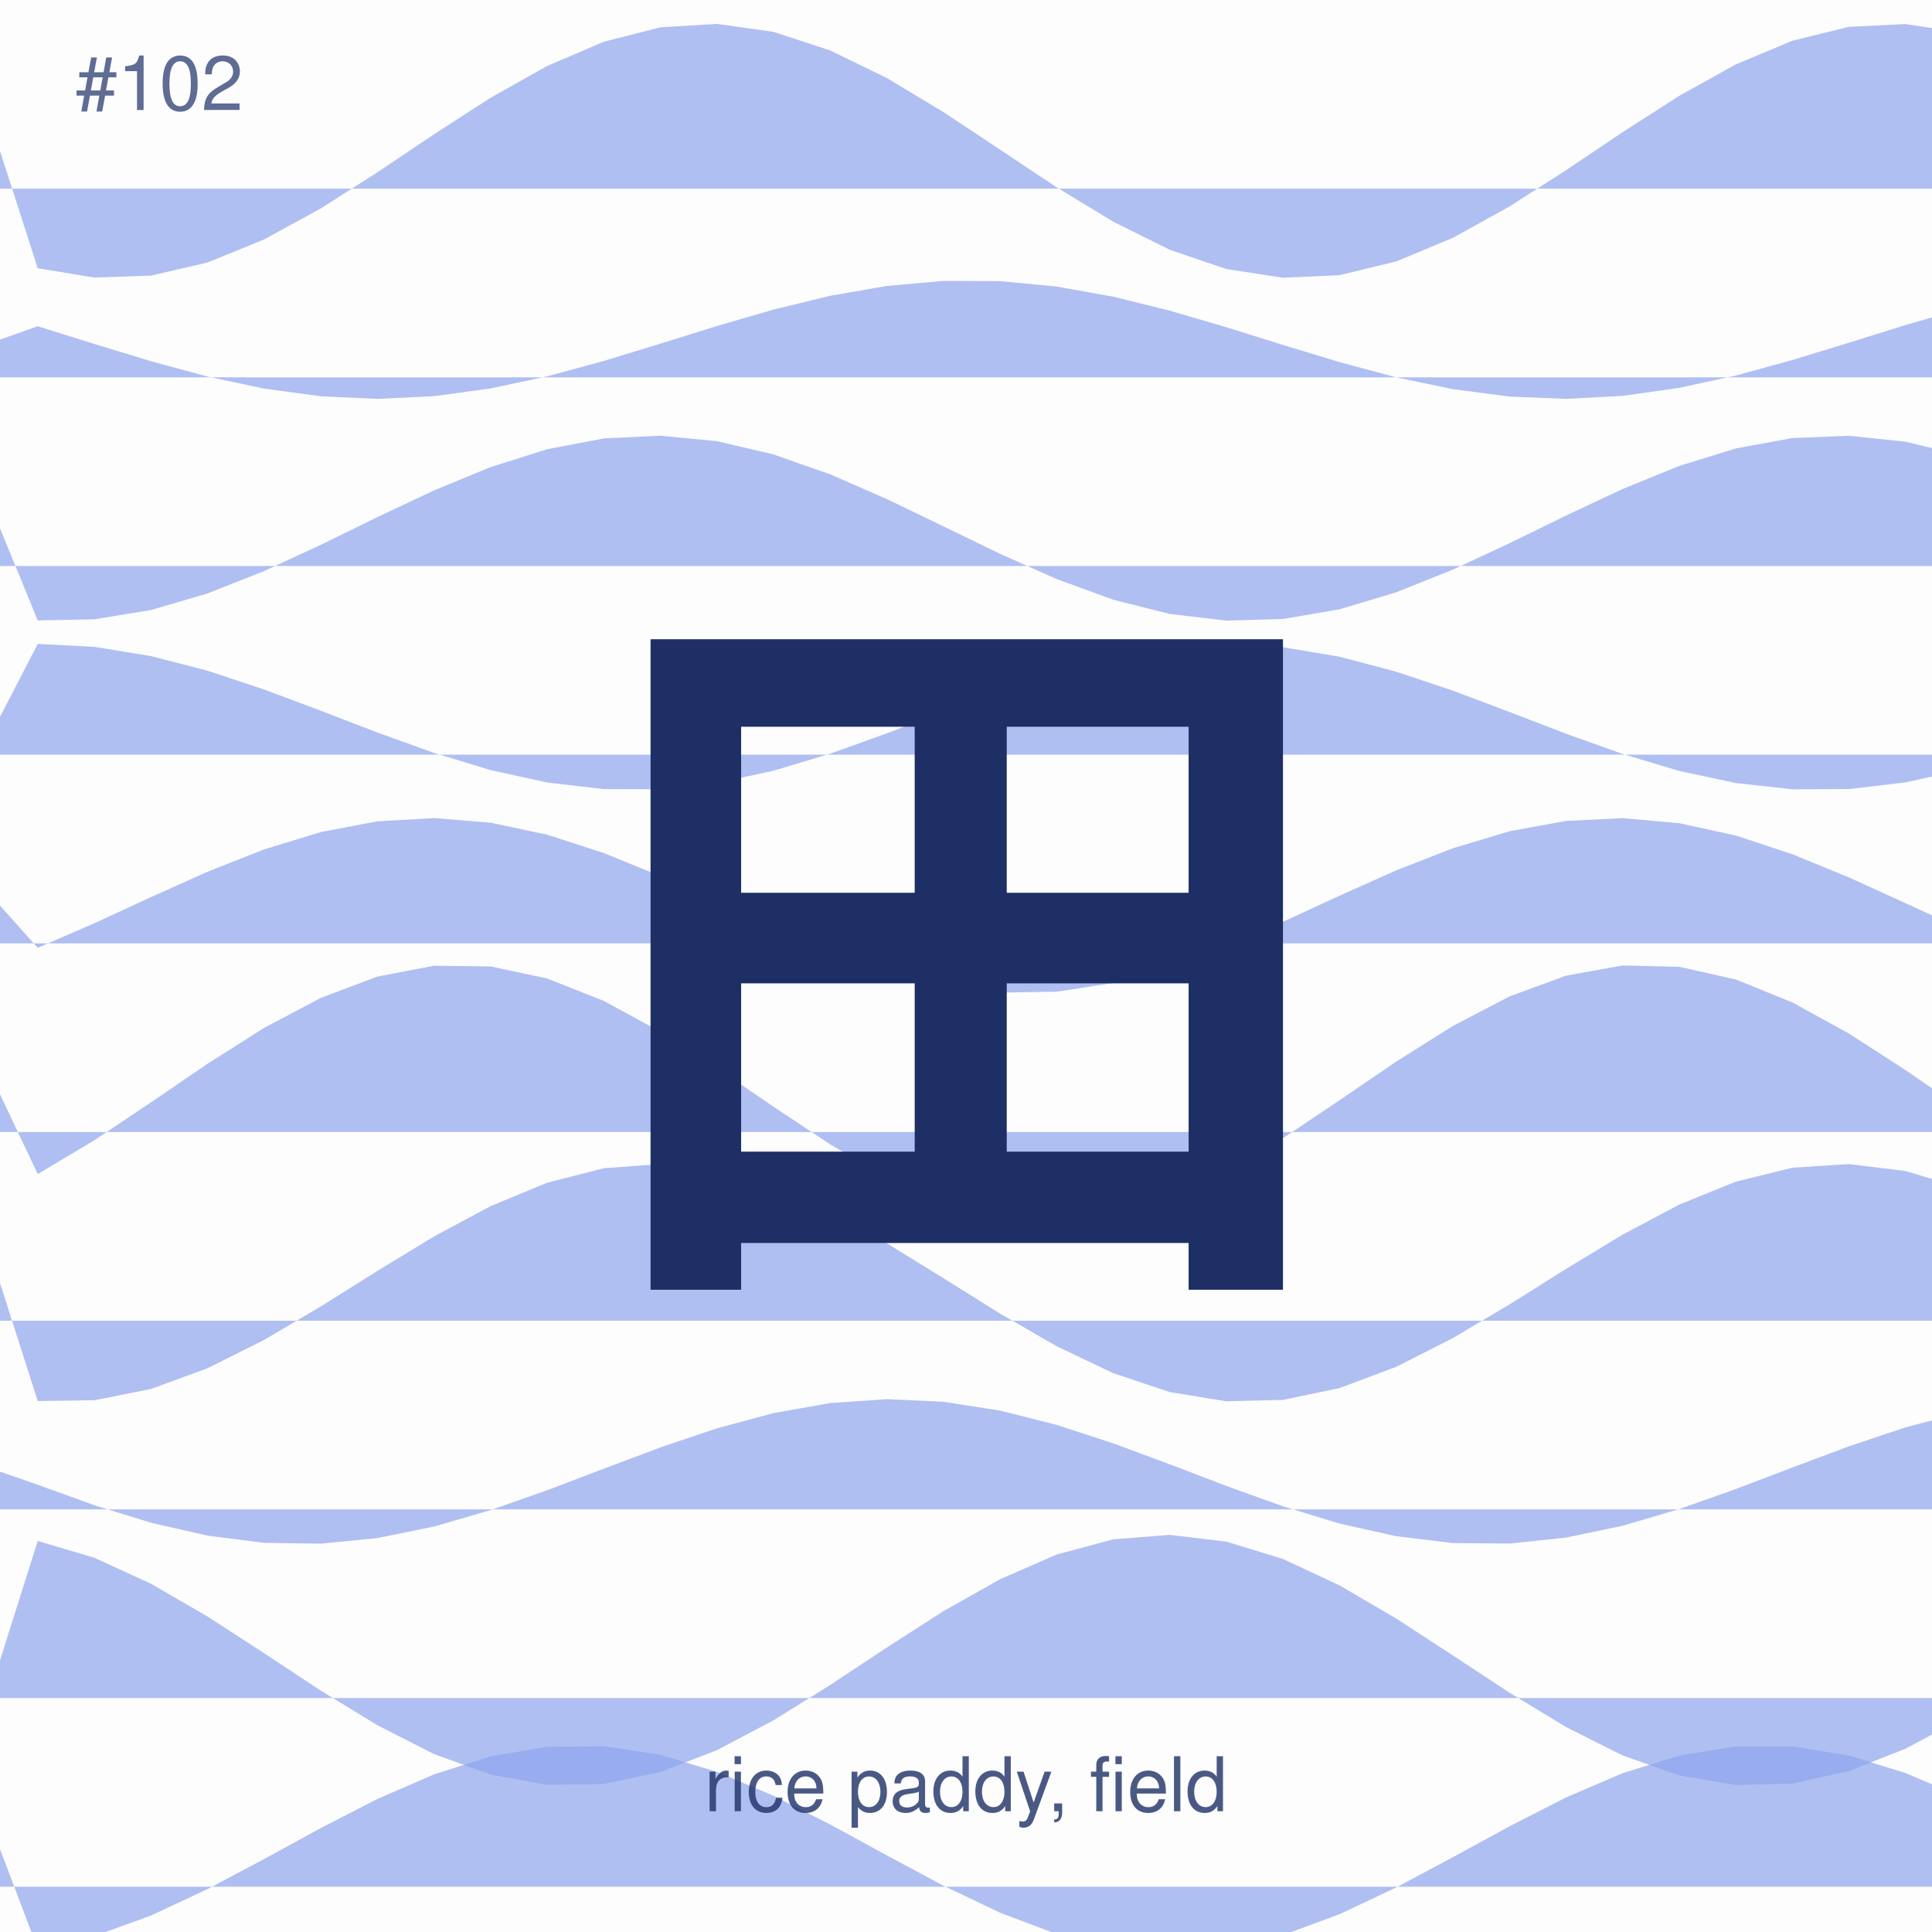
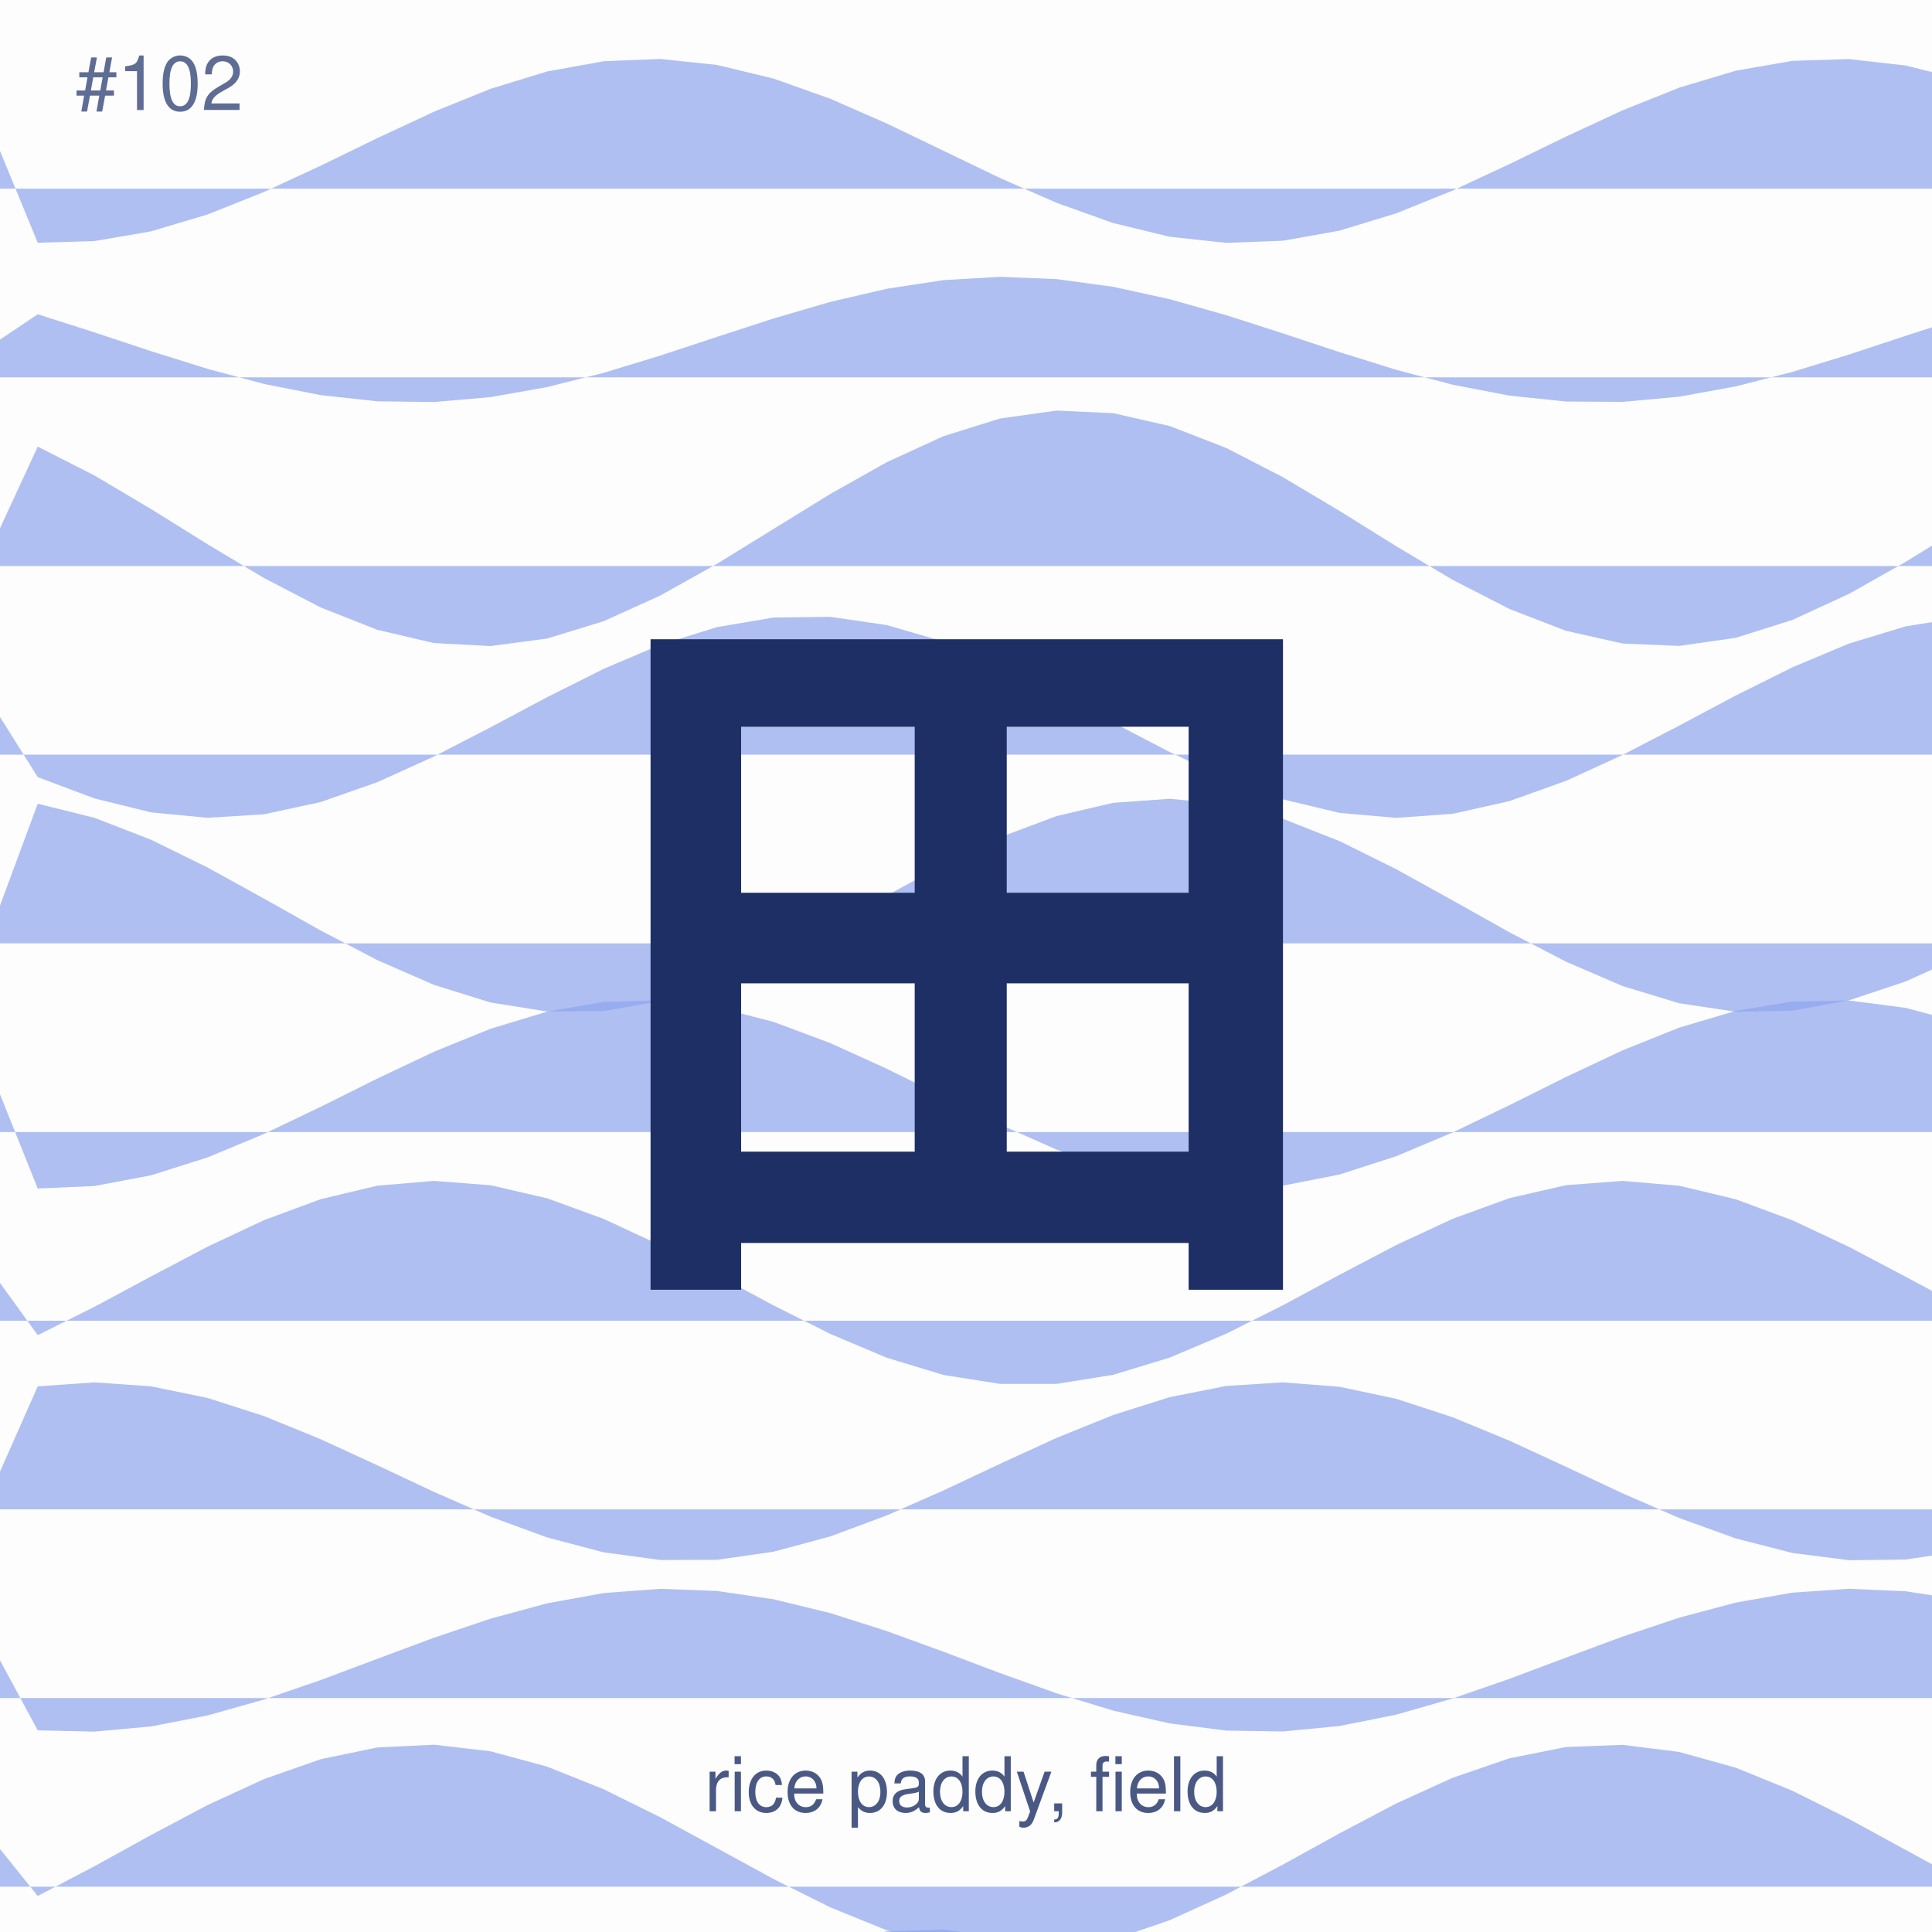
<svg xmlns="http://www.w3.org/2000/svg" width="512" height="512" viewBox="0 0 512 512">
  <defs>
    <style>
      .radical-text {
        font-family: 'Hiragino Sans', 'Yu Gothic', 'Meiryo', 'MS Gothic', 'SimSun', 'Takao', 'IPAexGothic', 'IPAGothic', 'VL Gothic', 'Noto Sans CJK JP', 'Arial Unicode MS', serif;
        font-size: 200px;
        text-anchor: middle;
        dominant-baseline: middle;
        fill: #1d2f65;
        font-weight: bold;
      }
      .number-text {
        font-family: 'Helvetica', 'Arial', sans-serif;
        font-size: 20px;
        text-anchor: start;
        dominant-baseline: hanging;
        fill: #1d2f65;
        opacity: 0.7;
        font-weight: normal;
      }
      .meaning-text {
        font-family: 'Helvetica', 'Arial', sans-serif;
        font-size: 20px;
        text-anchor: middle;
        dominant-baseline: baseline;
        fill: #1d2f65;
        opacity: 0.8;
        font-weight: normal;
      }
    </style>
  </defs>
  <rect width="512" height="512" fill="#fdfdfe" />
  <g opacity="0.6">
-     <path d="M 0,40 L 10,71.082 L 25,73.558 L 40,73.037 L 55,69.564 L 70,63.451 L 85,55.242 L 100,45.673 L 115,35.596 L 130,25.913 L 145,17.488 L 160,11.074 L 175,7.244 L 190,6.34 L 205,8.443 L 220,13.364 L 235,20.665 L 250,29.693 L 265,39.642 L 280,49.623 L 295,58.744 L 310,66.19 L 325,71.298 L 340,73.609 L 355,72.919 L 370,69.287 L 385,63.04 L 400,54.735 L 415,45.113 L 430,35.035 L 445,25.4 L 460,17.069 L 475,10.787 L 490,7.114 L 505,6.379 L 520,8.647 L 512,50 L 0,50 Z" fill="#4169E1" opacity="0.7" />
-     <path d="M 0,90 L 10,86.467 L 25,91.148 L 40,95.726 L 55,99.793 L 70,102.985 L 85,105.017 L 100,105.708 L 115,104.995 L 130,102.943 L 145,99.735 L 160,95.657 L 175,91.074 L 190,86.395 L 205,82.038 L 220,78.392 L 235,75.783 L 250,74.444 L 265,74.495 L 280,75.93 L 295,78.622 L 310,82.331 L 325,86.725 L 340,91.411 L 355,95.971 L 370,99.998 L 385,103.132 L 400,105.093 L 415,105.705 L 430,104.915 L 445,102.792 L 460,99.527 L 475,95.41 L 490,90.811 L 505,86.139 L 520,81.811 L 512,100 L 0,100 Z" fill="#4169E1" opacity="0.7" />
-     <path d="M 0,140 L 10,164.426 L 25,164.123 L 40,161.665 L 55,157.272 L 70,151.336 L 85,144.388 L 100,137.047 L 115,129.971 L 130,123.79 L 145,119.057 L 160,116.195 L 175,115.46 L 190,116.916 L 205,120.435 L 220,125.701 L 235,132.244 L 250,139.481 L 265,146.763 L 280,153.442 L 295,158.92 L 310,162.708 L 325,164.467 L 340,164.041 L 355,161.467 L 370,156.976 L 385,150.968 L 400,143.981 L 415,136.638 L 430,129.595 L 445,123.482 L 460,118.844 L 475,116.096 L 490,115.484 L 505,117.061 L 520,120.687 L 512,150 L 0,150 Z" fill="#4169E1" opacity="0.7" />
-     <path d="M 0,190 L 10,170.647 L 25,171.428 L 40,173.867 L 55,177.748 L 70,182.723 L 85,188.348 L 100,194.121 L 115,199.525 L 130,204.079 L 145,207.375 L 160,209.119 L 175,209.155 L 190,207.48 L 205,204.244 L 220,199.735 L 235,194.357 L 250,188.589 L 265,182.948 L 280,177.936 L 295,174.002 L 310,171.497 L 325,170.645 L 340,171.522 L 355,174.049 L 370,178.002 L 385,183.026 L 400,188.673 L 415,194.438 L 430,199.807 L 445,204.3 L 460,207.516 L 475,209.167 L 490,209.106 L 505,207.338 L 520,204.021 L 512,200 L 0,200 Z" fill="#4169E1" opacity="0.7" />
-     <path d="M 0,240 L 10,251.181 L 25,244.673 L 40,237.748 L 55,231.023 L 70,225.101 L 85,220.509 L 100,217.659 L 115,216.804 L 130,218.021 L 145,221.202 L 160,226.062 L 175,232.166 L 190,238.971 L 205,245.867 L 220,252.24 L 235,257.519 L 250,261.233 L 265,263.05 L 280,262.809 L 295,260.53 L 310,256.417 L 325,250.838 L 340,244.29 L 355,237.36 L 370,230.665 L 385,224.804 L 400,220.301 L 415,217.557 L 430,216.818 L 445,218.15 L 460,221.433 L 475,226.376 L 490,232.535 L 505,239.361 L 520,246.244 L 512,250 L 0,250 Z" fill="#4169E1" opacity="0.7" />
-     <path d="M 0,290 L 10,311.138 L 25,302.184 L 40,292.142 L 55,281.909 L 70,272.399 L 85,264.461 L 100,258.804 L 115,255.934 L 130,256.107 L 145,259.307 L 160,265.249 L 175,273.402 L 190,283.038 L 205,293.296 L 220,303.259 L 235,312.038 L 250,318.848 L 265,323.081 L 280,324.36 L 295,322.569 L 310,317.868 L 325,310.679 L 340,301.642 L 355,291.565 L 370,281.349 L 385,271.905 L 400,264.078 L 415,258.566 L 430,255.862 L 445,256.207 L 460,259.572 L 475,265.654 L 490,273.911 L 505,283.605 L 520,293.871 L 512,300 L 0,300 Z" fill="#4169E1" opacity="0.7" />
-     <path d="M 0,340 L 10,371.286 L 25,371.078 L 40,368.094 L 55,362.601 L 70,355.088 L 85,346.228 L 100,336.811 L 115,327.68 L 130,319.648 L 145,313.435 L 160,309.595 L 175,308.47 L 190,310.163 L 205,314.52 L 220,321.153 L 235,329.47 L 250,338.728 L 265,348.099 L 280,356.747 L 295,363.899 L 310,368.916 L 325,371.35 L 340,370.983 L 355,367.849 L 370,362.228 L 385,354.62 L 400,345.707 L 415,336.284 L 430,327.193 L 445,319.246 L 460,313.153 L 475,309.458 L 490,308.491 L 505,310.339 L 520,314.836 L 512,350 L 0,350 Z" fill="#4169E1" opacity="0.7" />
-     <path d="M 0,390 L 10,393.477 L 25,398.905 L 40,403.538 L 55,406.961 L 70,408.869 L 85,409.092 L 100,407.609 L 115,404.554 L 130,400.198 L 145,394.931 L 160,389.224 L 175,383.586 L 190,378.521 L 205,374.482 L 220,371.828 L 235,370.798 L 250,371.483 L 265,373.822 L 280,377.607 L 295,382.498 L 310,388.059 L 325,393.794 L 340,399.19 L 355,403.765 L 370,407.11 L 385,408.927 L 400,409.054 L 415,407.478 L 430,404.341 L 445,399.923 L 460,394.618 L 475,388.902 L 490,383.283 L 505,378.264 L 520,374.293 L 512,400 L 0,400 Z" fill="#4169E1" opacity="0.7" />
-     <path d="M 0,440 L 10,408.373 L 25,412.825 L 40,419.704 L 55,428.396 L 70,438.124 L 85,448.02 L 100,457.2 L 115,464.843 L 130,470.267 L 145,472.988 L 160,472.761 L 175,469.609 L 190,463.811 L 205,455.886 L 220,446.543 L 235,436.615 L 250,426.989 L 265,418.526 L 280,411.98 L 295,407.938 L 310,406.76 L 325,408.551 L 340,413.151 L 355,420.149 L 370,428.921 L 385,438.683 L 400,448.562 L 415,457.676 L 430,465.211 L 445,470.495 L 460,473.054 L 475,472.661 L 490,469.35 L 505,463.417 L 520,455.393 L 512,450 L 0,450 Z" fill="#4169E1" opacity="0.7" />
-     <path d="M 0,490 L 10,516.454 L 25,513.077 L 40,507.638 L 55,500.623 L 70,492.66 L 85,484.459 L 100,476.753 L 115,470.231 L 130,465.474 L 145,462.908 L 160,462.762 L 175,465.049 L 190,469.565 L 205,475.907 L 220,483.507 L 235,491.687 L 250,499.717 L 265,506.878 L 280,512.532 L 295,516.173 L 310,517.477 L 325,516.325 L 340,512.823 L 355,507.281 L 370,500.196 L 385,492.2 L 400,484.008 L 415,476.35 L 430,469.913 L 445,465.269 L 460,462.835 L 475,462.827 L 490,465.246 L 505,469.877 L 520,476.305 L 512,500 L 0,500 Z" fill="#4169E1" opacity="0.7" />
-     <path d="M 0,540 L 10,547.015 L 25,538.784 L 40,530.662 L 55,523.374 L 70,517.571 L 85,513.772 L 100,512.315 L 115,513.332 L 130,516.731 L 145,522.208 L 160,529.275 L 175,537.3 L 190,545.566 L 205,553.334 L 220,559.912 L 235,564.711 L 250,567.303 L 265,567.456 L 280,565.156 L 295,560.609 L 310,554.221 L 325,546.563 L 340,538.319 L 355,530.225 L 370,523.004 L 385,517.301 L 400,513.626 L 415,512.307 L 430,513.461 L 445,516.986 L 460,522.567 L 475,529.706 L 490,537.763 L 505,546.021 L 520,553.741 L 512,550 L 0,550 Z" fill="#4169E1" opacity="0.7" />
+     <path d="M 0,40 L 10,64.331 L 25,63.891 L 40,61.318 L 55,56.84 L 70,50.858 L 85,43.907 L 100,36.606 L 115,29.608 L 130,23.539 L 145,18.94 L 160,16.222 L 175,15.628 L 190,17.212 L 205,20.831 L 220,26.162 L 235,32.73 L 250,39.946 L 265,47.168 L 280,53.749 L 295,59.103 L 310,62.749 L 325,64.364 L 340,63.802 L 355,61.114 L 370,56.54 L 385,50.489 L 400,43.5 L 415,36.199 L 430,29.238 L 445,23.237 L 460,18.735 L 475,16.131 L 490,15.66 L 505,17.363 L 520,21.088 L 512,50 L 0,50 Z" fill="#4169E1" opacity="0.7" />
+     <path d="M 0,90 L 10,83.283 L 25,88.083 L 40,93.055 L 55,97.754 L 70,101.76 L 85,104.715 L 100,106.357 L 115,106.537 L 130,105.24 L 145,102.581 L 160,98.799 L 175,94.231 L 190,89.285 L 205,84.402 L 220,80.02 L 235,76.529 L 250,74.242 L 265,73.362 L 280,73.968 L 295,76.007 L 310,79.295 L 325,83.54 L 340,88.362 L 355,93.33 L 370,98 L 385,101.956 L 400,104.844 L 415,106.406 L 430,106.503 L 445,105.125 L 460,102.396 L 475,98.56 L 490,93.959 L 505,89.005 L 520,84.14 L 512,100 L 0,100 Z" fill="#4169E1" opacity="0.7" />
+     <path d="M 0,140 L 10,118.355 L 25,125.994 L 40,134.885 L 55,144.232 L 70,153.201 L 85,160.992 L 100,166.906 L 115,170.418 L 130,171.212 L 145,169.219 L 160,164.615 L 175,157.812 L 190,149.419 L 205,140.184 L 220,130.932 L 235,122.491 L 250,115.613 L 265,110.915 L 280,108.814 L 295,109.499 L 310,112.908 L 325,118.738 L 340,126.467 L 355,135.404 L 370,144.753 L 385,153.676 L 400,161.378 L 415,167.171 L 430,170.536 L 445,171.174 L 460,169.027 L 475,164.287 L 490,157.377 L 505,148.916 L 520,139.658 L 512,150 L 0,150 Z" fill="#4169E1" opacity="0.7" />
+     <path d="M 0,190 L 10,205.946 L 25,211.578 L 40,215.283 L 55,216.73 L 70,215.788 L 85,212.543 L 100,207.285 L 115,200.482 L 130,192.743 L 145,184.759 L 160,177.243 L 175,170.867 L 190,166.2 L 205,163.658 L 220,163.47 L 235,165.652 L 250,170.008 L 265,176.151 L 280,183.53 L 295,191.487 L 310,199.312 L 325,206.305 L 340,211.841 L 355,215.426 L 370,216.74 L 385,215.666 L 400,212.298 L 415,206.939 L 430,200.067 L 445,192.296 L 460,184.319 L 475,176.85 L 490,170.556 L 505,165.998 L 520,163.585 L 512,200 L 0,200 Z" fill="#4169E1" opacity="0.7" />
+     <path d="M 0,240 L 10,212.996 L 25,216.723 L 40,222.53 L 55,229.897 L 70,238.167 L 85,246.6 L 100,254.444 L 115,260.997 L 130,265.675 L 145,268.06 L 160,267.938 L 175,265.32 L 190,260.441 L 205,253.735 L 220,245.803 L 235,237.352 L 250,229.138 L 265,221.894 L 280,216.268 L 295,212.761 L 310,211.688 L 325,213.143 L 340,216.998 L 355,222.907 L 370,230.343 L 385,238.642 L 400,247.062 L 415,254.851 L 430,261.314 L 445,265.873 L 460,268.12 L 475,267.856 L 490,265.103 L 505,260.108 L 520,253.317 L 512,250 L 0,250 Z" fill="#4169E1" opacity="0.7" />
+     <path d="M 0,290 L 10,314.965 L 25,314.306 L 40,311.476 L 55,306.728 L 70,300.485 L 85,293.306 L 100,285.832 L 115,278.73 L 130,272.634 L 145,268.09 L 160,265.503 L 175,265.104 L 190,266.93 L 205,270.815 L 220,276.415 L 235,283.228 L 250,290.646 L 265,298.007 L 280,304.652 L 295,309.988 L 310,313.539 L 325,314.987 L 340,314.203 L 355,311.257 L 370,306.413 L 385,300.102 L 400,292.889 L 415,285.418 L 430,278.356 L 445,272.334 L 460,267.89 L 475,265.422 L 490,265.149 L 505,267.095 L 520,271.088 L 512,300 L 0,300 Z" fill="#4169E1" opacity="0.7" />
+     <path d="M 0,340 L 10,353.825 L 25,346.338 L 40,338.284 L 55,330.383 L 70,323.342 L 85,317.788 L 100,314.219 L 115,312.952 L 130,314.102 L 145,317.565 L 160,323.032 L 175,330.015 L 190,337.89 L 205,345.953 L 220,353.484 L 235,359.811 L 250,364.369 L 265,366.749 L 280,366.74 L 295,364.343 L 310,359.771 L 325,353.432 L 340,345.895 L 355,337.83 L 370,329.959 L 385,322.986 L 400,317.532 L 415,314.085 L 430,312.953 L 445,314.237 L 460,317.822 L 475,323.389 L 490,330.439 L 505,338.343 L 520,346.396 L 512,350 L 0,350 Z" fill="#4169E1" opacity="0.7" />
+     <path d="M 0,390 L 10,367.402 L 25,366.343 L 40,367.398 L 55,370.471 L 70,375.288 L 85,381.42 L 100,388.319 L 115,395.367 L 130,401.936 L 145,407.439 L 160,411.384 L 175,413.419 L 190,413.362 L 205,411.218 L 220,407.179 L 235,401.605 L 250,394.995 L 265,387.938 L 280,381.066 L 295,374.992 L 310,370.258 L 325,367.288 L 340,366.347 L 355,367.518 L 370,370.698 L 385,375.602 L 400,381.792 L 415,388.716 L 430,395.754 L 445,402.278 L 460,407.705 L 475,411.551 L 490,413.472 L 505,413.296 L 520,411.039 L 512,400 L 0,400 Z" fill="#4169E1" opacity="0.7" />
+     <path d="M 0,440 L 10,458.559 L 25,458.89 L 40,457.533 L 55,454.611 L 70,450.383 L 85,445.227 L 100,439.605 L 115,434.018 L 130,428.966 L 145,424.899 L 160,422.18 L 175,421.054 L 190,421.62 L 205,423.828 L 220,427.481 L 235,432.252 L 250,437.714 L 265,443.382 L 280,448.747 L 295,453.33 L 310,456.723 L 325,458.622 L 340,458.858 L 355,457.409 L 370,454.405 L 385,450.114 L 400,444.92 L 415,439.286 L 430,433.716 L 445,428.708 L 460,424.708 L 475,422.074 L 490,421.041 L 505,421.702 L 520,423.997 L 512,450 L 0,450 Z" fill="#4169E1" opacity="0.7" />
+     <path d="M 0,490 L 10,502.451 L 25,494.587 L 40,486.314 L 55,478.369 L 70,471.463 L 85,466.214 L 100,463.089 L 115,462.367 L 130,464.115 L 145,468.174 L 160,474.183 L 175,481.605 L 190,489.777 L 205,497.969 L 220,505.449 L 235,511.549 L 250,515.724 L 265,517.601 L 280,517.013 L 295,514.011 L 310,508.865 L 325,502.034 L 340,494.128 L 355,485.853 L 370,477.948 L 385,471.12 L 400,465.979 L 415,462.983 L 430,462.401 L 445,464.284 L 460,468.464 L 475,474.568 L 490,482.05 L 505,490.243 L 520,498.414 L 512,500 L 0,500 Z" fill="#4169E1" opacity="0.7" />
+     <path d="M 0,540 L 10,540.204 L 25,548.699 L 40,556.417 L 55,562.669 L 70,566.895 L 85,568.72 L 100,567.978 L 115,564.738 L 130,559.288 L 145,552.115 L 160,543.859 L 175,535.259 L 190,527.083 L 205,520.06 L 220,514.819 L 235,511.826 L 250,511.351 L 265,513.435 L 280,517.891 L 295,524.323 L 310,532.155 L 325,540.688 L 340,549.159 L 355,556.812 L 370,562.963 L 385,567.064 L 400,568.746 L 415,567.861 L 430,564.487 L 445,558.926 L 460,551.674 L 475,543.379 L 490,534.783 L 505,526.652 L 520,519.714 L 512,550 L 0,550 Z" fill="#4169E1" opacity="0.7" />
  </g>
  <text x="256" y="256" class="radical-text">田</text>
  <text x="20" y="20" class="number-text">#102</text>
  <text x="256" y="480" class="meaning-text">rice paddy, field</text>
</svg>
